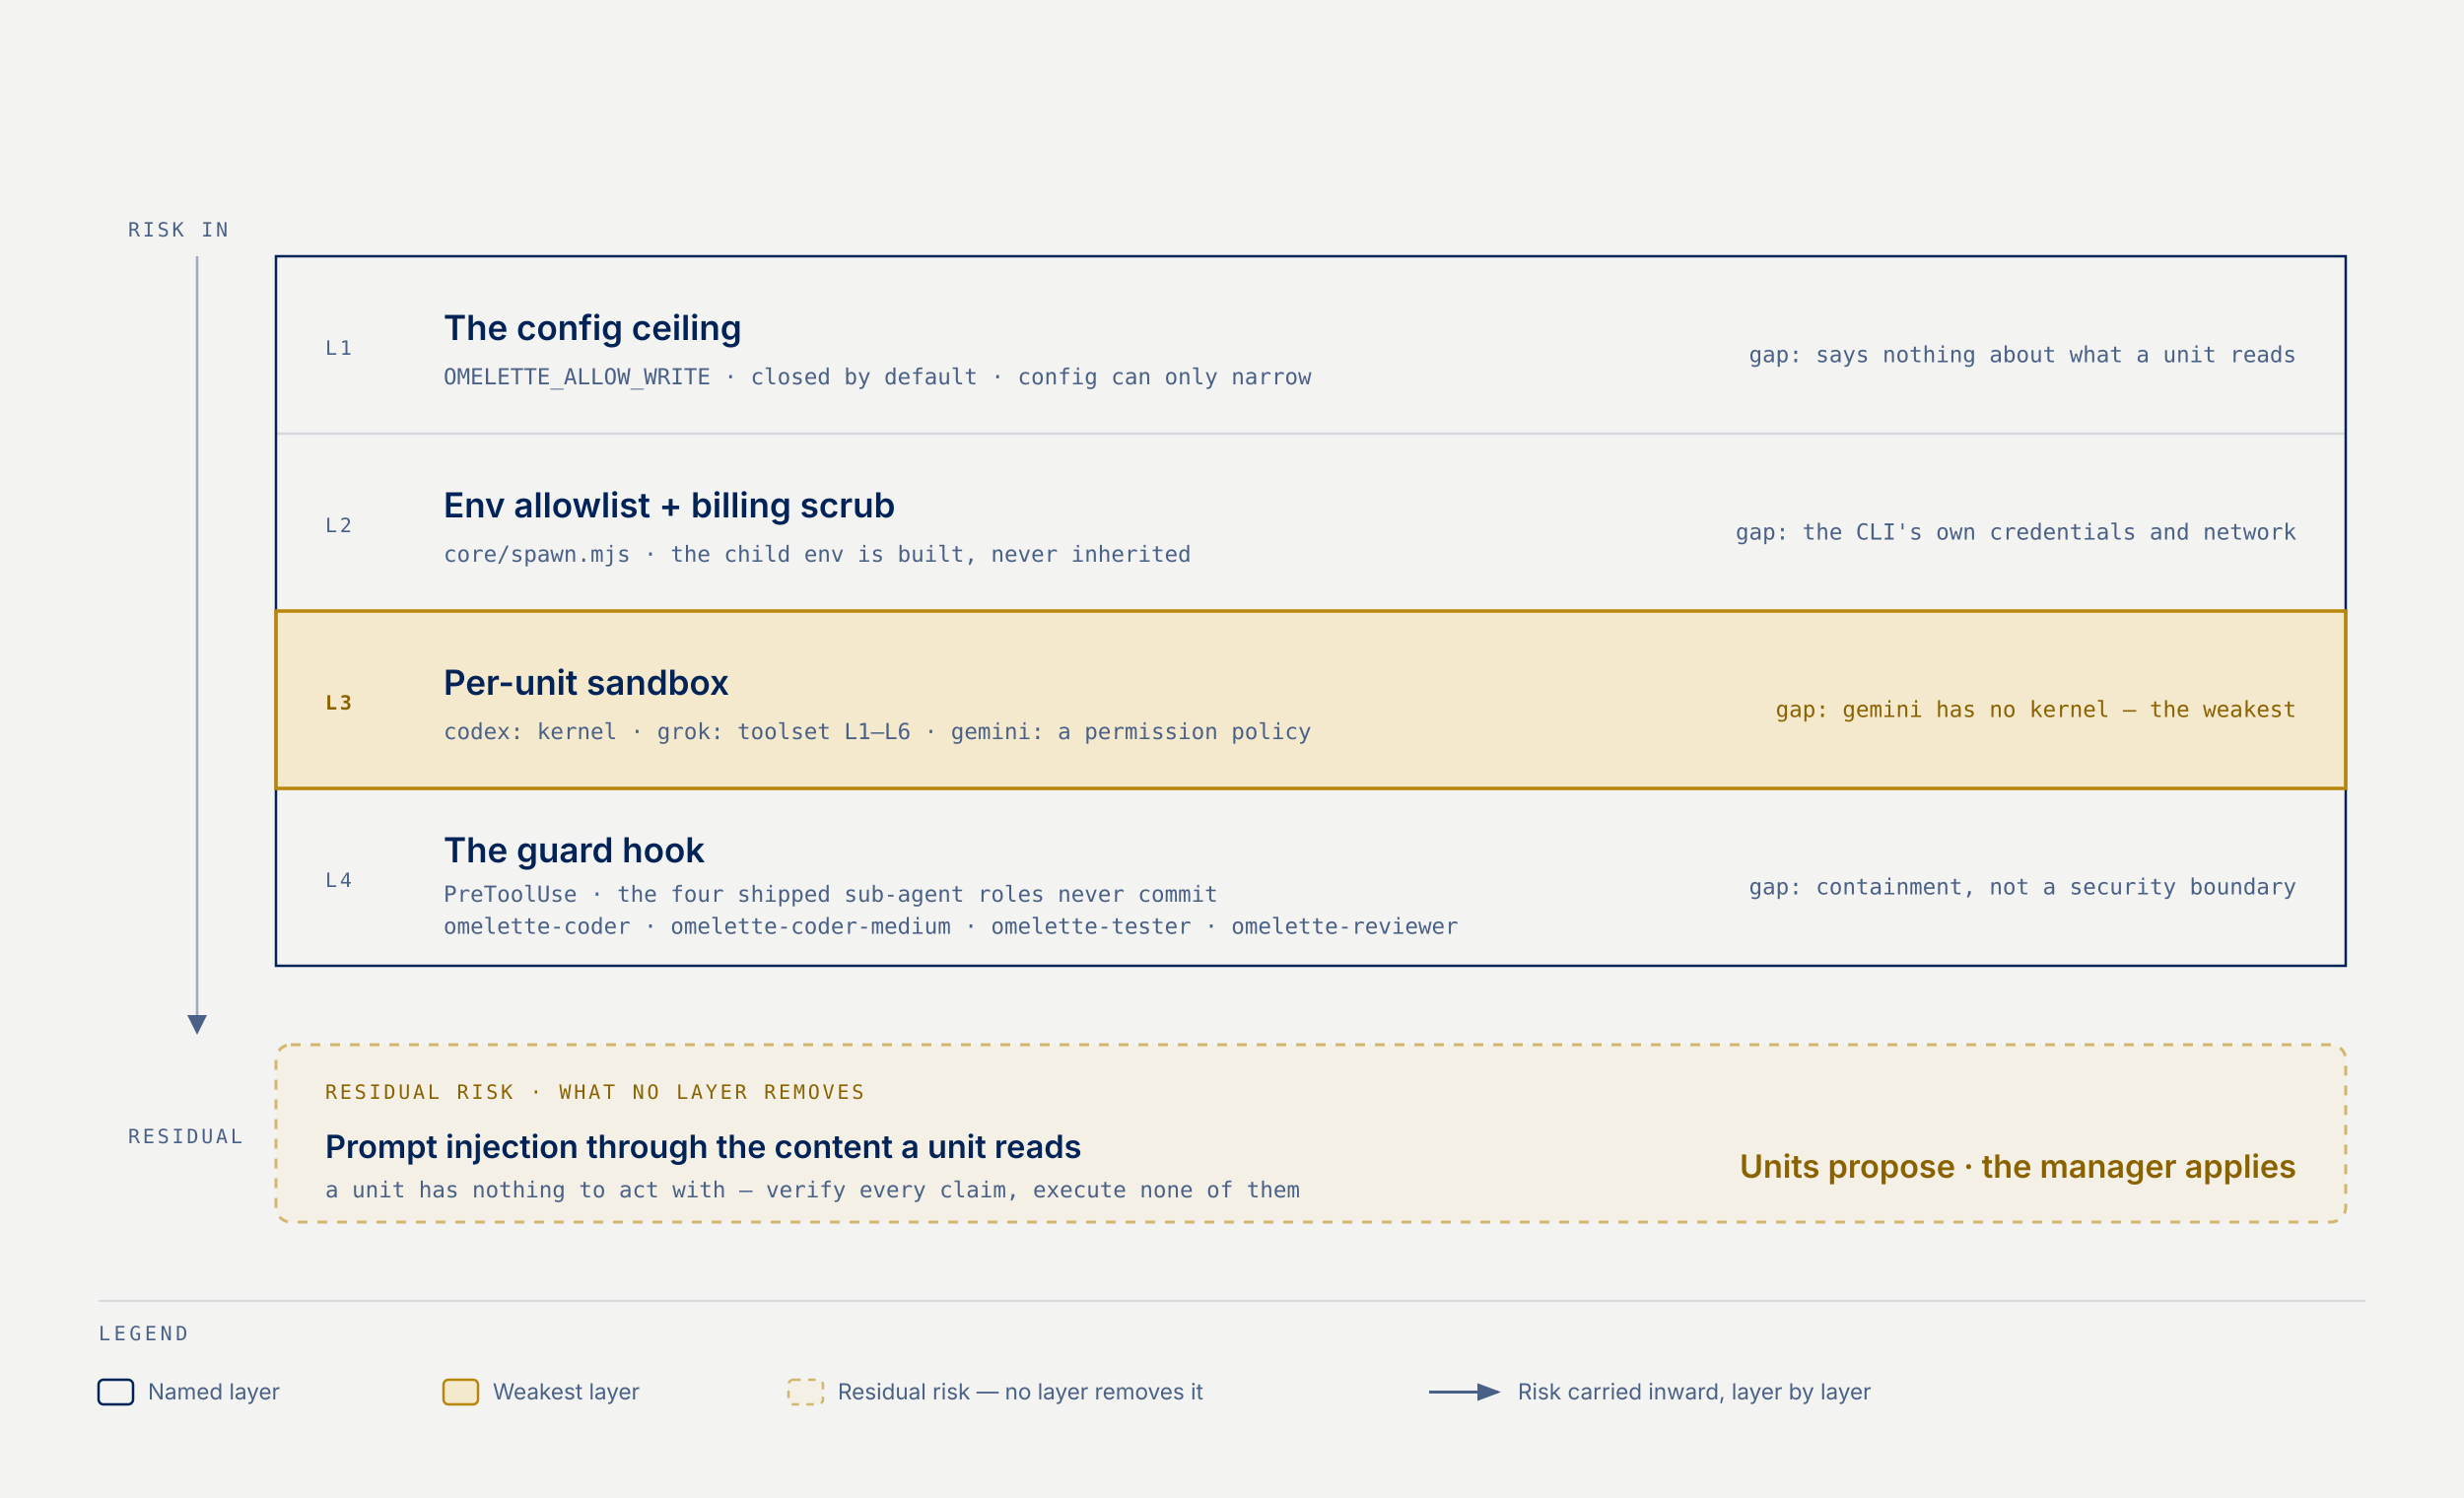
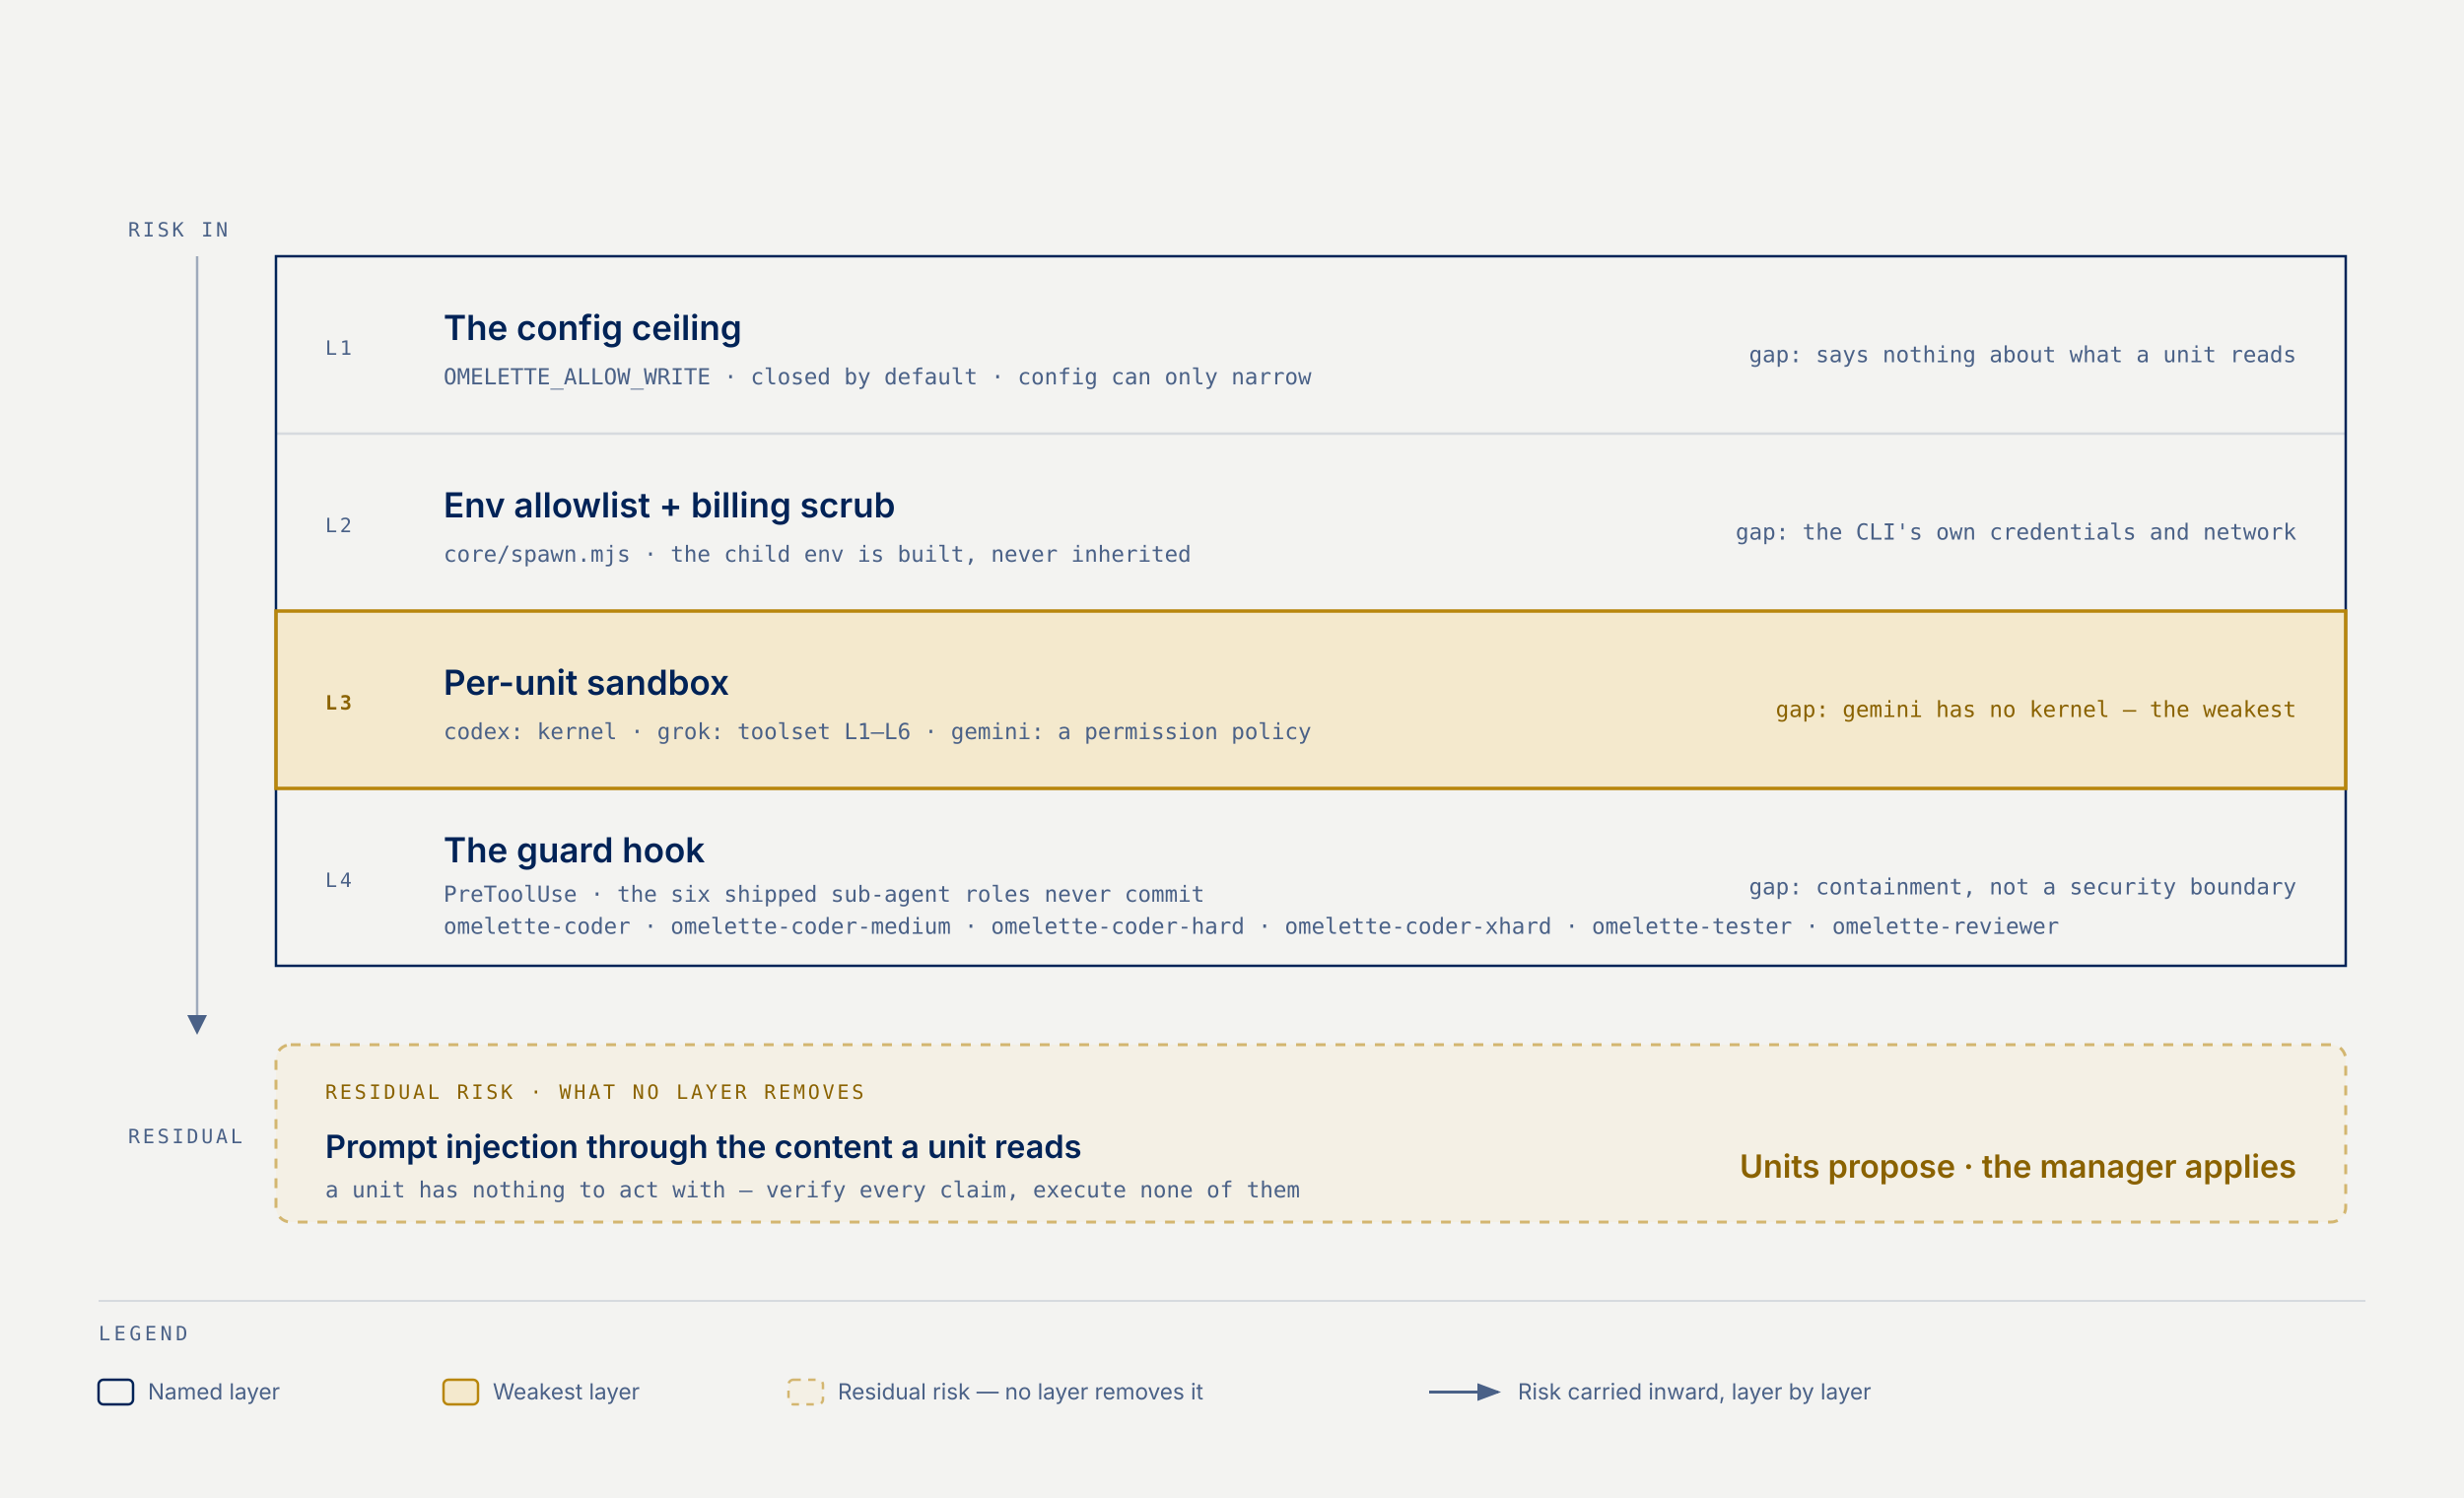
<svg xmlns="http://www.w3.org/2000/svg" viewBox="0 0 1000 608" role="img" aria-labelledby="security-layers-title security-layers-desc">
  <defs>
    <marker id="sl-arrow" markerWidth="8" markerHeight="6" refX="7" refY="3" orient="auto">
      <polygon points="0 0, 8 3, 0 6" fill="#4a6187" />
    </marker>
  </defs>
  <rect width="100%" height="100%" fill="#f3f3f1" />
  <text x="52" y="96" fill="#4a6187" font-size="8" font-family="'Geist Mono', 'SF Mono', Menlo, Consolas, monospace" letter-spacing="0.14em">RISK IN</text>
  <line x1="80" y1="104" x2="80" y2="412" stroke="#012357" stroke-opacity="0.35" stroke-width="1" />
  <polygon points="76,412 84,412 80,420" fill="#4a6187" />
  <text x="52" y="464" fill="#4a6187" font-size="8" font-family="'Geist Mono', 'SF Mono', Menlo, Consolas, monospace" letter-spacing="0.14em">RESIDUAL</text>
  <rect x="112" y="248" width="840" height="72" fill="#fac440" fill-opacity="0.20" />
  <line x1="112" y1="176" x2="952" y2="176" stroke="#012357" stroke-opacity="0.12" stroke-width="1" />
  <line x1="112" y1="248" x2="952" y2="248" stroke="#012357" stroke-opacity="0.12" stroke-width="1" />
  <line x1="112" y1="320" x2="952" y2="320" stroke="#012357" stroke-opacity="0.12" stroke-width="1" />
  <rect x="112" y="104" width="840" height="288" fill="none" stroke="#012357" stroke-width="1" />
  <rect x="112" y="248" width="840" height="72" fill="none" stroke="#b8860b" stroke-width="1.4" />
  <text x="132" y="144" fill="#4a6187" font-size="8" font-family="'Geist Mono', 'SF Mono', Menlo, Consolas, monospace" letter-spacing="0.14em">L1</text>
  <text x="180" y="138" fill="#012357" font-size="14" font-weight="600" font-family="Geist, Inter, -apple-system, 'Segoe UI', Helvetica, Arial, sans-serif">The config ceiling</text>
  <text x="180" y="156" fill="#4a6187" font-size="9" font-family="'Geist Mono', 'SF Mono', Menlo, Consolas, monospace">OMELETTE_ALLOW_WRITE · closed by default · config can only narrow</text>
  <text x="932" y="147" fill="#4a6187" font-size="9" font-family="'Geist Mono', 'SF Mono', Menlo, Consolas, monospace" text-anchor="end">gap: says nothing about what a unit reads</text>
  <text x="132" y="216" fill="#4a6187" font-size="8" font-family="'Geist Mono', 'SF Mono', Menlo, Consolas, monospace" letter-spacing="0.14em">L2</text>
  <text x="180" y="210" fill="#012357" font-size="14" font-weight="600" font-family="Geist, Inter, -apple-system, 'Segoe UI', Helvetica, Arial, sans-serif">Env allowlist + billing scrub</text>
  <text x="180" y="228" fill="#4a6187" font-size="9" font-family="'Geist Mono', 'SF Mono', Menlo, Consolas, monospace">core/spawn.mjs · the child env is built, never inherited</text>
  <text x="932" y="219" fill="#4a6187" font-size="9" font-family="'Geist Mono', 'SF Mono', Menlo, Consolas, monospace" text-anchor="end">gap: the CLI's own credentials and network</text>
  <text x="132" y="288" fill="#8a6200" font-size="8" font-weight="600" font-family="'Geist Mono', 'SF Mono', Menlo, Consolas, monospace" letter-spacing="0.14em">L3</text>
  <text x="180" y="282" fill="#012357" font-size="14" font-weight="600" font-family="Geist, Inter, -apple-system, 'Segoe UI', Helvetica, Arial, sans-serif">Per-unit sandbox</text>
  <text x="180" y="300" fill="#4a6187" font-size="9" font-family="'Geist Mono', 'SF Mono', Menlo, Consolas, monospace">codex: kernel · grok: toolset L1–L6 · gemini: a permission policy</text>
  <text x="932" y="291" fill="#8a6200" font-size="9" font-family="'Geist Mono', 'SF Mono', Menlo, Consolas, monospace" text-anchor="end">gap: gemini has no kernel — the weakest</text>
  <text x="132" y="360" fill="#4a6187" font-size="8" font-family="'Geist Mono', 'SF Mono', Menlo, Consolas, monospace" letter-spacing="0.14em">L4</text>
  <text x="180" y="350" fill="#012357" font-size="14" font-weight="600" font-family="Geist, Inter, -apple-system, 'Segoe UI', Helvetica, Arial, sans-serif">The guard hook</text>
-   <text x="180" y="366" fill="#4a6187" font-size="9" font-family="'Geist Mono', 'SF Mono', Menlo, Consolas, monospace">PreToolUse · the four shipped sub-agent roles never commit</text>
-   <text x="180" y="379" fill="#4a6187" font-size="9" font-family="'Geist Mono', 'SF Mono', Menlo, Consolas, monospace">omelette-coder · omelette-coder-medium · omelette-tester · omelette-reviewer</text>
+   <text x="180" y="366" fill="#4a6187" font-size="9" font-family="'Geist Mono', 'SF Mono', Menlo, Consolas, monospace">PreToolUse · the six shipped sub-agent roles never commit</text>
+   <text x="180" y="379" fill="#4a6187" font-size="9" font-family="'Geist Mono', 'SF Mono', Menlo, Consolas, monospace">omelette-coder · omelette-coder-medium · omelette-coder-hard · omelette-coder-xhard · omelette-tester · omelette-reviewer</text>
  <text x="932" y="363" fill="#4a6187" font-size="9" font-family="'Geist Mono', 'SF Mono', Menlo, Consolas, monospace" text-anchor="end">gap: containment, not a security boundary</text>
  <rect x="112" y="424" width="840" height="72" rx="6" fill="#fac440" fill-opacity="0.07" stroke="#b8860b" stroke-opacity="0.55" stroke-width="1.2" stroke-dasharray="4,4" />
  <text x="132" y="446" fill="#8a6200" font-size="8" font-family="'Geist Mono', 'SF Mono', Menlo, Consolas, monospace" letter-spacing="0.14em">RESIDUAL RISK · WHAT NO LAYER REMOVES</text>
  <text x="132" y="470" fill="#012357" font-size="13" font-weight="600" font-family="Geist, Inter, -apple-system, 'Segoe UI', Helvetica, Arial, sans-serif">Prompt injection through the content a unit reads</text>
  <text x="132" y="486" fill="#4a6187" font-size="9" font-family="'Geist Mono', 'SF Mono', Menlo, Consolas, monospace">a unit has nothing to act with — verify every claim, execute none of them</text>
  <text x="932" y="478" fill="#8a6200" font-size="13" font-weight="600" font-family="Geist, Inter, -apple-system, 'Segoe UI', Helvetica, Arial, sans-serif" text-anchor="end">Units propose · the manager applies</text>
  <line x1="40" y1="528" x2="960" y2="528" stroke="#012357" stroke-opacity="0.12" stroke-width="0.8" />
  <text x="40" y="544" fill="#4a6187" font-size="8" font-family="'Geist Mono', 'SF Mono', Menlo, Consolas, monospace" letter-spacing="0.18em">LEGEND</text>
  <rect x="40" y="560" width="14" height="10" rx="2" fill="#f3f3f1" stroke="#012357" stroke-width="1" />
  <text x="60" y="568" fill="#4a6187" font-size="9" font-family="Geist, Inter, -apple-system, 'Segoe UI', Helvetica, Arial, sans-serif">Named layer</text>
  <rect x="180" y="560" width="14" height="10" rx="2" fill="#fac440" fill-opacity="0.20" stroke="#b8860b" stroke-width="1" />
  <text x="200" y="568" fill="#4a6187" font-size="9" font-family="Geist, Inter, -apple-system, 'Segoe UI', Helvetica, Arial, sans-serif">Weakest layer</text>
  <rect x="320" y="560" width="14" height="10" rx="2" fill="#fac440" fill-opacity="0.07" stroke="#b8860b" stroke-opacity="0.55" stroke-width="1" stroke-dasharray="3,3" />
  <text x="340" y="568" fill="#4a6187" font-size="9" font-family="Geist, Inter, -apple-system, 'Segoe UI', Helvetica, Arial, sans-serif">Residual risk — no layer removes it</text>
  <line x1="580" y1="565" x2="608" y2="565" stroke="#4a6187" stroke-width="1.2" marker-end="url(#sl-arrow)" />
  <text x="616" y="568" fill="#4a6187" font-size="9" font-family="Geist, Inter, -apple-system, 'Segoe UI', Helvetica, Arial, sans-serif">Risk carried inward, layer by layer</text>
</svg>
